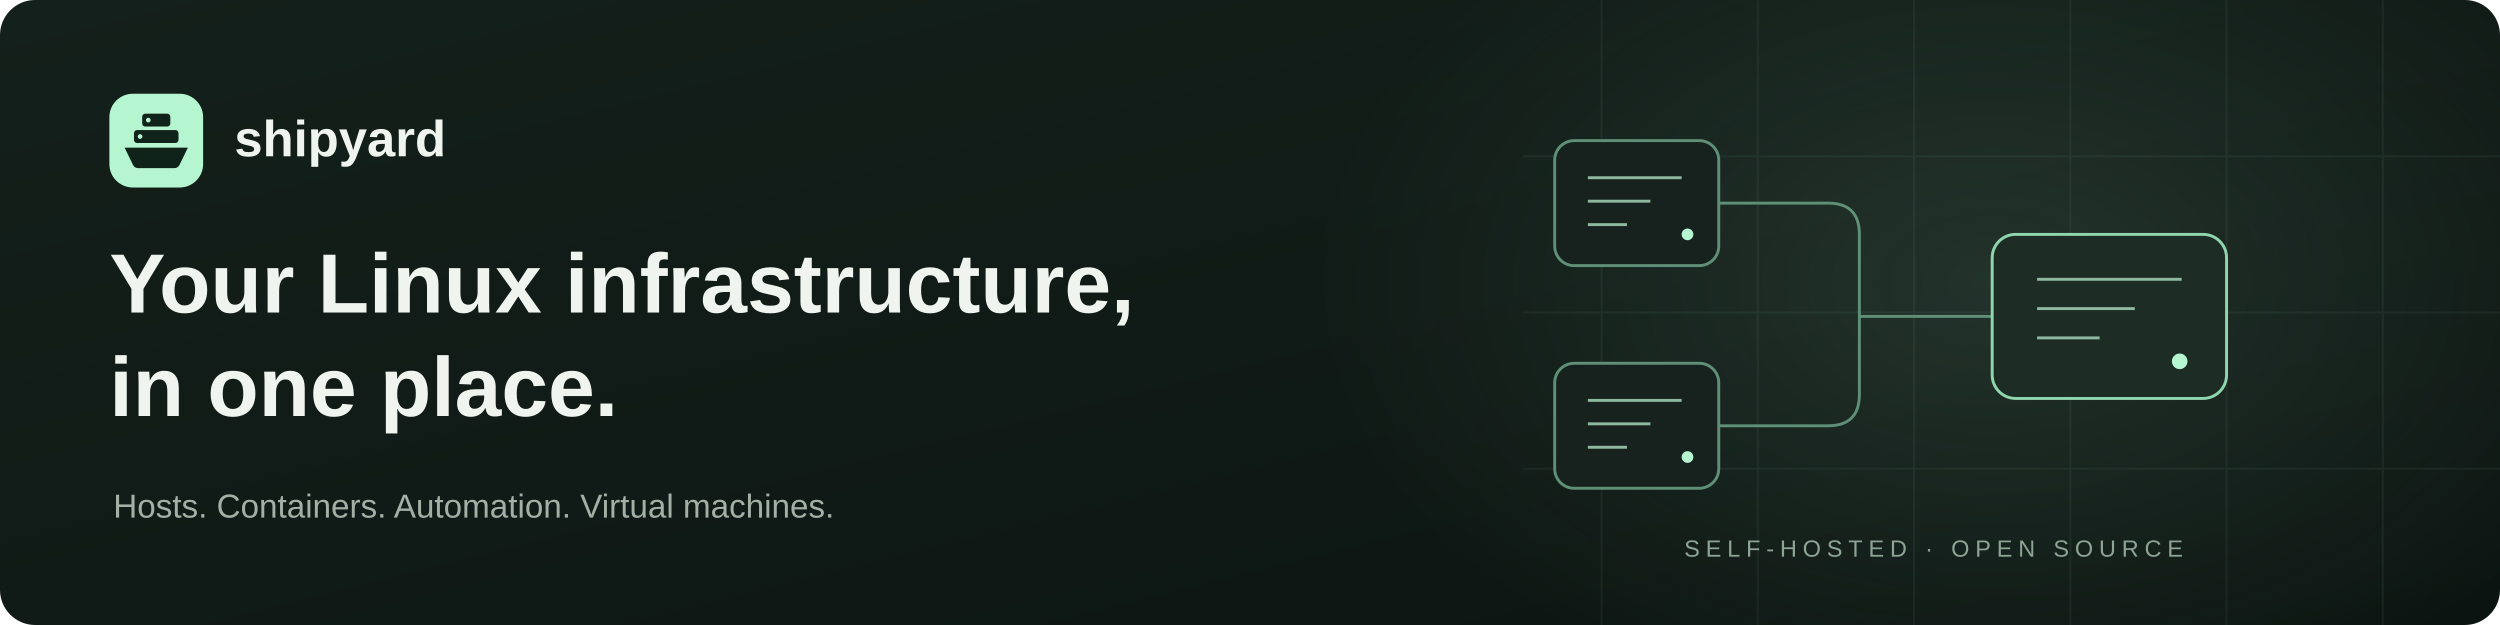
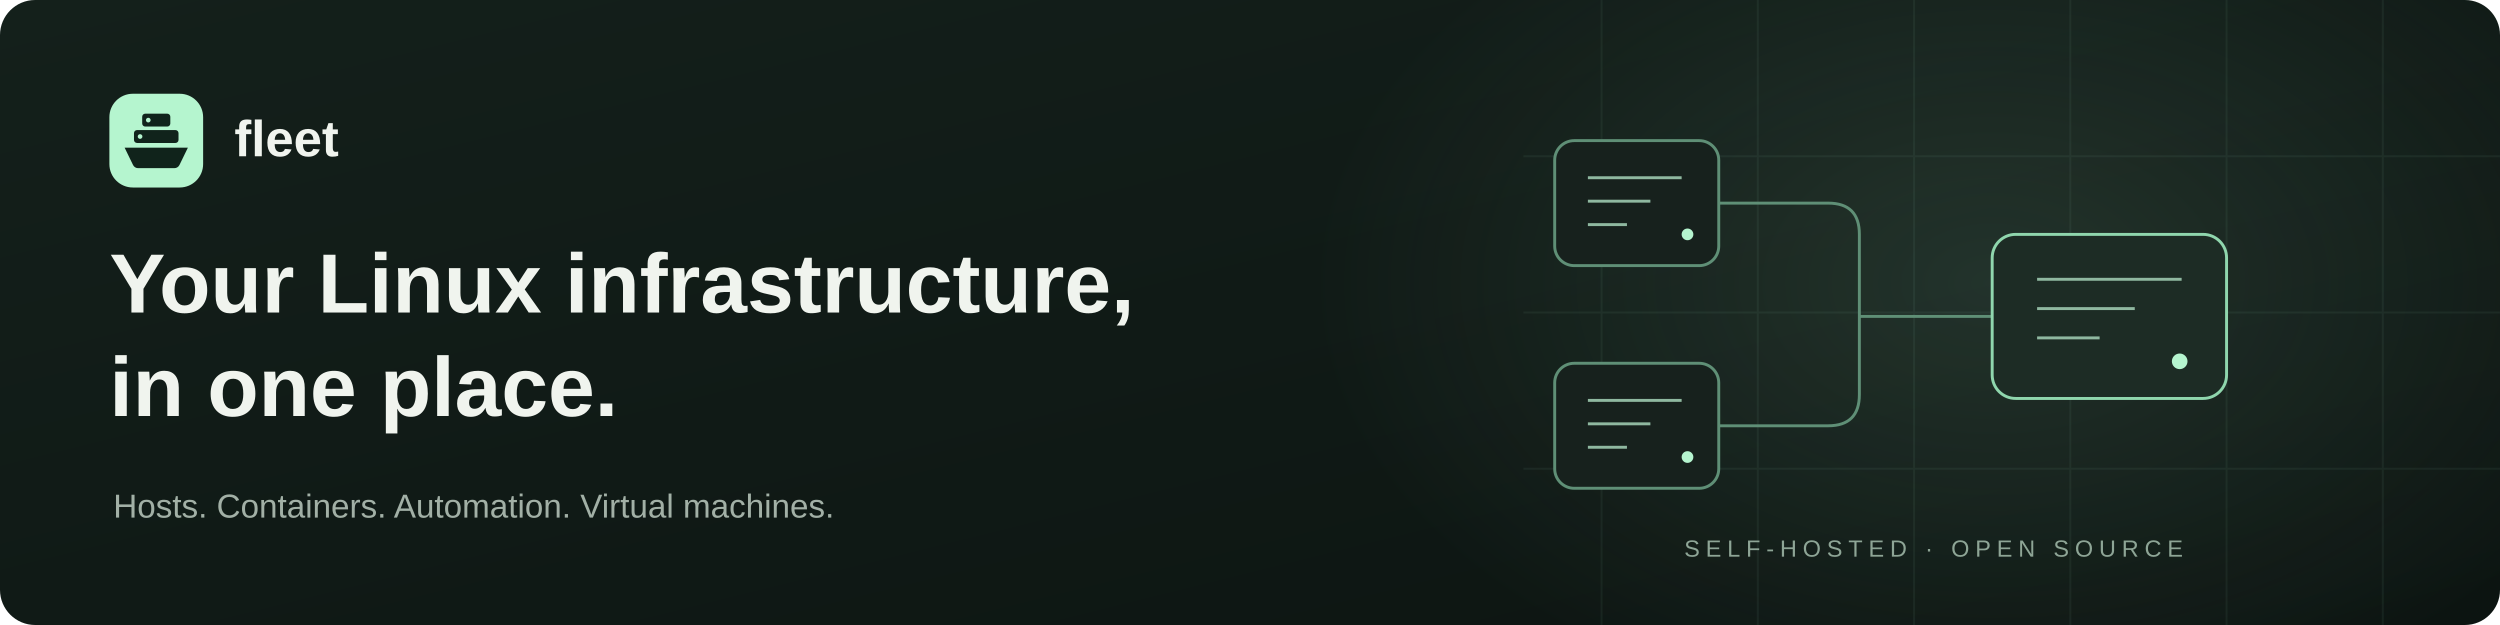
<svg xmlns="http://www.w3.org/2000/svg" width="1280" height="320" viewBox="0 0 1280 320" role="img" aria-labelledby="title desc">
  <defs>
    <linearGradient id="background" x2="1" y2="1">
      <stop stop-color="#14201b" />
      <stop offset="1" stop-color="#0c1411" />
    </linearGradient>
    <radialGradient id="glow">
      <stop stop-color="#b5f5cf" stop-opacity=".12" />
      <stop offset="1" stop-color="#b5f5cf" stop-opacity="0" />
    </radialGradient>
  </defs>
  <rect width="1280" height="320" rx="18" fill="url(#background)" />
  <ellipse cx="1020" cy="145" rx="350" ry="230" fill="url(#glow)" />
  <path d="M820 0v320M900 0v320M980 0v320M1060 0v320M1140 0v320M1220 0v320M780 80h500M780 160h500M780 240h500" stroke="#b5f5cf" stroke-opacity=".06" />
  <g transform="translate(56 48) scale(1.2)">
    <rect width="40" height="40" rx="10" fill="#b5f5cf" />
    <g fill="#10231b">
      <rect x="14" y="8.5" width="12" height="5.5" rx="1.3" />
      <rect x="10.5" y="15.5" width="19" height="5.5" rx="1.3" />
      <path d="M6.5 23h27l-3.6 7.4a2.4 2.4 0 0 1-2.16 1.35H12.26a2.4 2.4 0 0 1-2.16-1.35z" />
    </g>
    <g fill="#b5f5cf">
      <circle cx="16.6" cy="11.25" r="1" />
      <circle cx="13.1" cy="18.25" r="1" />
    </g>
  </g>
-   <text x="120" y="80" font-family="Arial, sans-serif" font-size="26" font-weight="700" fill="#f0f4ee">shipyard</text>
+   <text x="120" y="80" font-family="Arial, sans-serif" font-size="26" font-weight="700" fill="#f0f4ee">fleet</text>
  <text x="56" y="160" font-family="Arial, sans-serif" font-size="43" font-weight="700" fill="#f0f4ee">Your Linux infrastructure,</text>
  <text x="56" y="213" font-family="Arial, sans-serif" font-size="43" font-weight="700" fill="#f0f4ee">in one place.</text>
  <text x="58" y="265" font-family="Arial, sans-serif" font-size="17" fill="#a2b0a6">Hosts. Containers. Automation. Virtual machines.</text>
  <g fill="none" stroke="#5f8f76" stroke-width="1.5">
    <path d="M880 104h56q16 0 16 16v42h68M880 218h56q16 0 16-16v-40" />
    <rect x="796" y="72" width="84" height="64" rx="10" fill="#17211d" />
    <rect x="796" y="186" width="84" height="64" rx="10" fill="#17211d" />
    <rect x="1020" y="120" width="120" height="84" rx="12" fill="#1d2c25" stroke="#8fd6ad" />
    <path d="M813 91h48M813 103h32M813 115h20M813 205h48M813 217h32M813 229h20M1043 143h74M1043 158h50M1043 173h32" stroke="#8fb8a0" />
  </g>
  <g fill="#b5f5cf">
    <circle cx="864" cy="120" r="3" />
    <circle cx="864" cy="234" r="3" />
    <circle cx="1116" cy="185" r="4" />
  </g>
  <text x="990" y="285" text-anchor="middle" font-family="Arial, sans-serif" font-size="12" letter-spacing="3" fill="#8ea596">SELF-HOSTED · OPEN SOURCE</text>
</svg>
